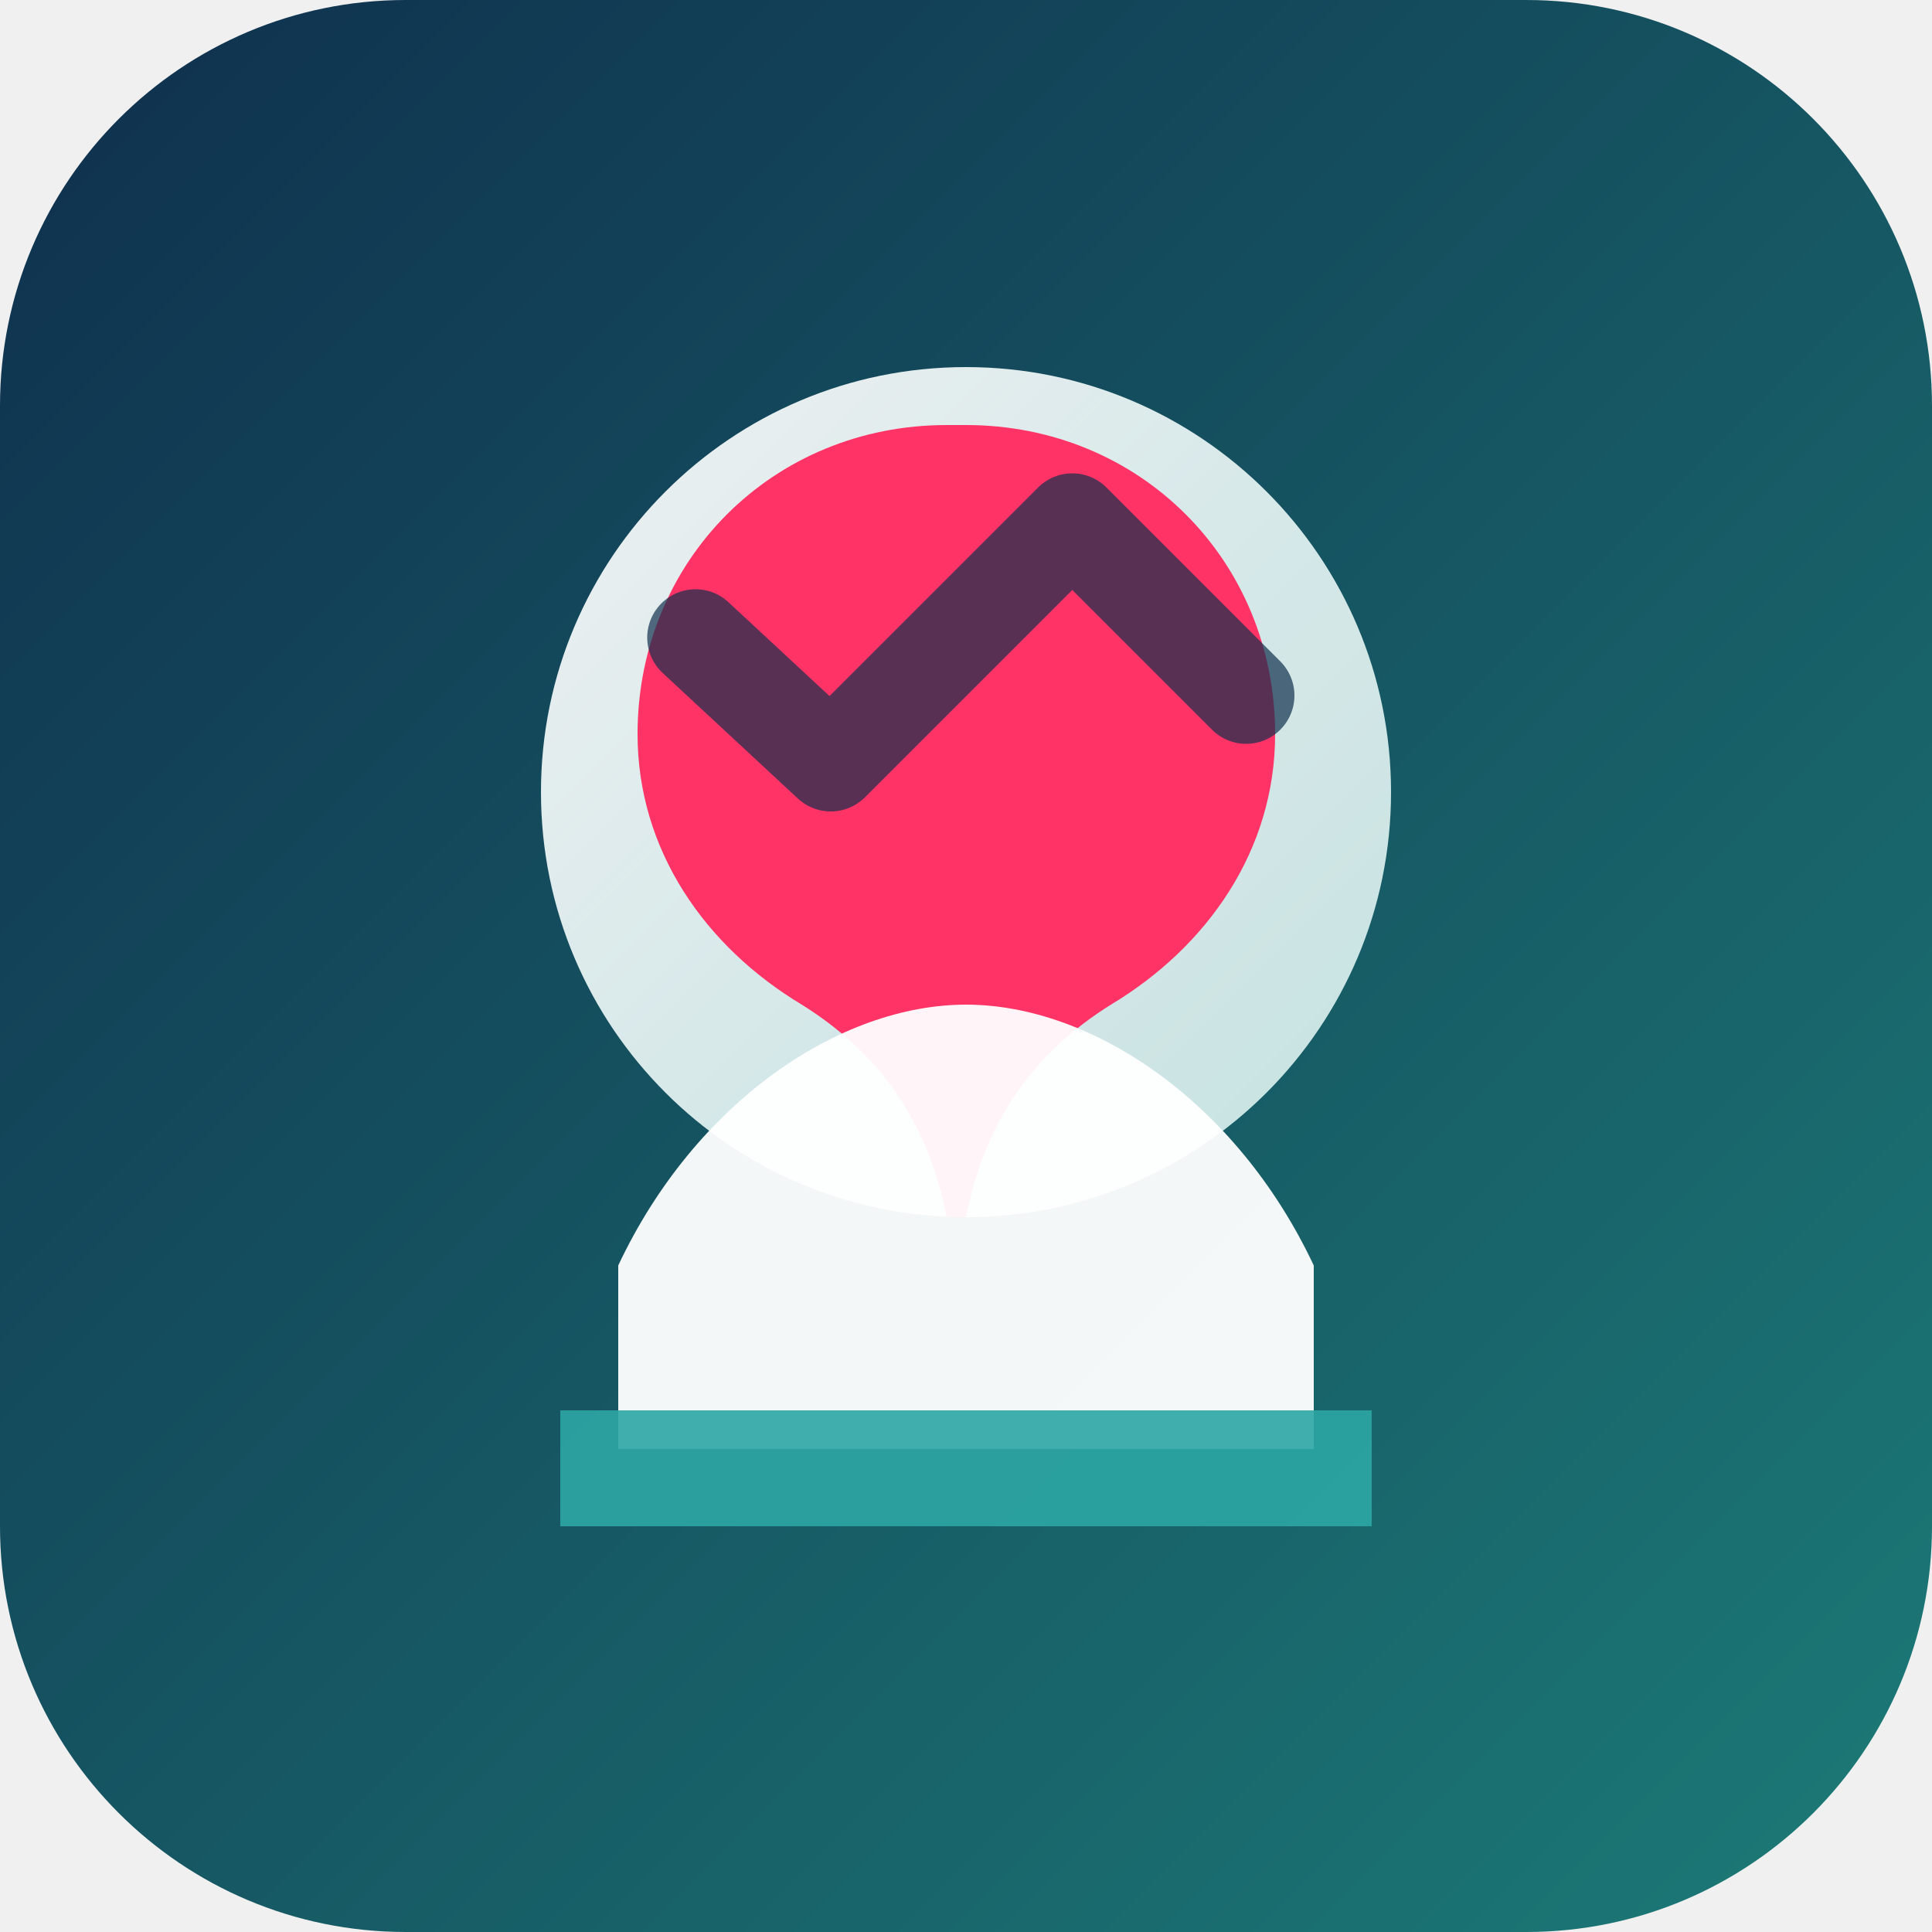
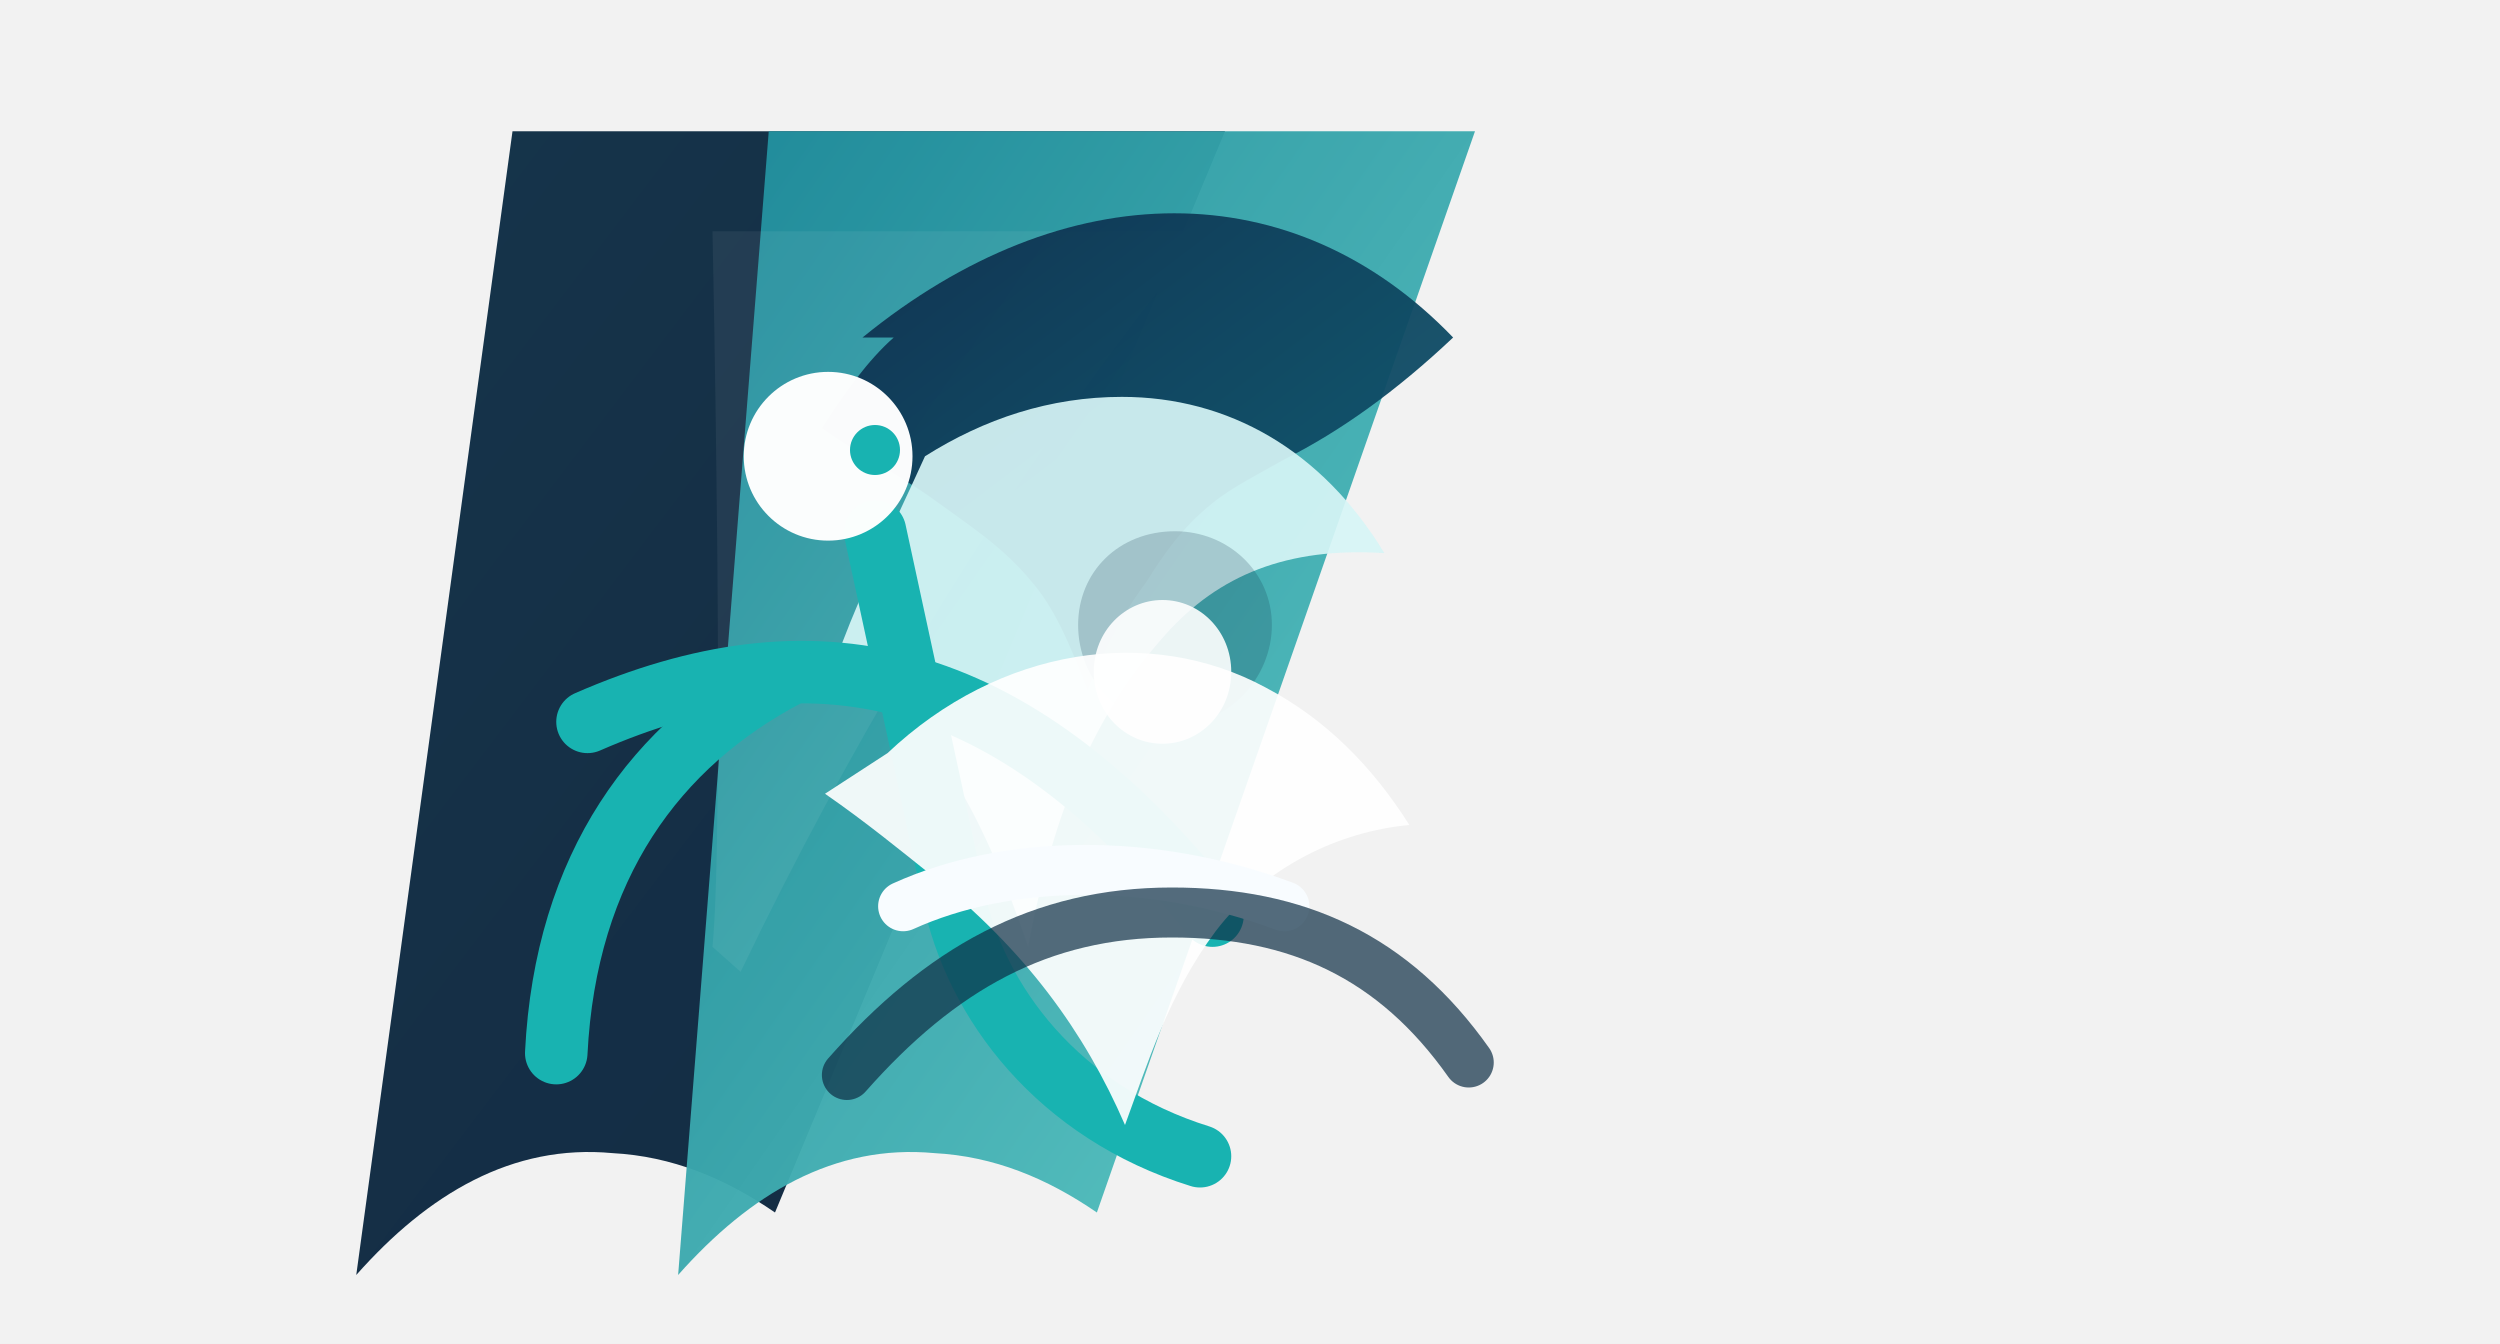
- <svg xmlns="http://www.w3.org/2000/svg" viewBox="0 0 200 200" role="img" aria-label="Logo Seguridad y Talento">
+ <svg xmlns="http://www.w3.org/2000/svg" viewBox="0 0 800 430" role="img" aria-label="Logo de Seguridad y Talento">
  <defs>
-     <linearGradient id="bg" x1="0" y1="0" x2="1" y2="1">
+     <linearGradient id="shieldLeft" x1="0" x2="1" y1="0" y2="1">
+       <stop offset="0%" stop-color="#0d2e45" />
+       <stop offset="100%" stop-color="#0a213a" />
+     </linearGradient>
+     <linearGradient id="shieldRight" x1="0" x2="1" y1="0" y2="1">
+       <stop offset="0%" stop-color="#1e8d9c" />
+       <stop offset="100%" stop-color="#5bc8c3" />
+     </linearGradient>
+     <linearGradient id="core" x1="0" x2="1" y1="0" y2="1">
      <stop offset="0%" stop-color="#0f2f4d" />
-       <stop offset="100%" stop-color="#1c7b77" />
-     </linearGradient>
-     <linearGradient id="panel" x1="0" y1="0" x2="1" y2="1">
-       <stop offset="0%" stop-color="#ffffff" stop-opacity="0.96" />
-       <stop offset="100%" stop-color="#dff6f4" stop-opacity="0.9" />
+       <stop offset="100%" stop-color="#0f5b73" />
    </linearGradient>
  </defs>
-   <rect width="200" height="200" rx="42" fill="url(#bg)" />
-   <circle cx="100" cy="82" r="44" fill="url(#panel)" opacity="0.96" />
-   <path d="M100 44c18 0 32 14 32 32 0 12-7 22-17 28-8 5-13 12-15 22h-2c-2-10-7-17-15-22-10-6-17-16-17-28 0-18 14-32 32-32Z" fill="#ff3366" />
-   <path d="M64 131c8-17 23-27 36-27 13 0 28 10 36 27v19H64v-19Z" fill="#ffffff" opacity="0.95" />
-   <path d="M58 146h84v12H58z" fill="#2ca6a4" opacity="0.9" />
-   <path d="M72 66l14 13 25-25 18 18" fill="none" stroke="#0f2f4d" stroke-width="10" stroke-linecap="round" stroke-linejoin="round" opacity="0.7" />
+   <rect width="800" height="430" fill="#f2f2f2" />
+   <g transform="translate(38 24)">
+     <path d="M126 18h228L210 364c-16-11-33-18-52-19-32-3-59 13-82 39L126 18Z" fill="url(#shieldLeft)" opacity="0.96" />
+     <path d="M208 18h226L313 364c-16-11-33-18-52-19-32-3-59 13-82 39L208 18Z" fill="url(#shieldRight)" opacity="0.96" />
+     <path d="M190 50h158c0 0-78 89-149 237l-9-8C194 237 190 50 190 50Z" fill="rgba(255,255,255,0.06)" />
+     <path d="M238 84c65-53 138-53 189 0-18 17-36 30-54 39-7 4-17 9-23 14-10 8-16 17-21 25-6 8-12 18-19 35-6-16-11-27-18-35-9-11-20-18-31-26-11-8-22-13-36-23 7-11 15-22 23-29Z" fill="url(#core)" opacity="0.95" />
+     <path d="M258 122c19-12 40-19 63-19 34 0 64 17 84 50-31-2-53 7-70 26-26 29-37 63-44 100-14-41-28-68-60-96 8-21 17-39 27-61Z" fill="#d7f5f6" opacity="0.92" />
+     <path d="M150 207c71-31 135-20 200 62" fill="none" stroke="#18b3b1" stroke-width="20" stroke-linecap="round" />
+     <path d="M214 192c-42 22-71 61-74 121" fill="none" stroke="#18b3b1" stroke-width="20" stroke-linecap="round" />
+     <path d="M242 146c0 0 18 83 25 116 7 35 34 70 79 84" fill="none" stroke="#18b3b1" stroke-width="20" stroke-linecap="round" />
+     <circle cx="227" cy="122" r="27" fill="#fff" opacity="0.98" />
+     <circle cx="242" cy="120" r="8" fill="#18b3b1" />
+     <path d="M338 146c17 0 31 13 31 30 0 17-14 32-31 32-18 0-31-15-31-32 0-17 13-30 31-30Z" fill="#0d2e45" opacity="0.2" />
+     <path d="M334 168c12 0 22 10 22 23s-10 23-22 23-22-10-22-23 10-23 22-23Z" fill="#fff" opacity="0.9" />
+     <path d="M246 217c36-34 84-41 121-21 19 10 34 25 46 44-22 2-46 13-62 34-15 20-22 43-29 62-13-30-32-56-62-80-10-8-21-17-34-26Z" fill="#fff" opacity="0.92" />
+     <path d="M251 266c33-15 79-16 122 0" fill="none" stroke="#f8fcff" stroke-width="16" stroke-linecap="round" />
+     <path d="M233 320c30-34 62-52 104-52 40 0 71 14 95 48" fill="none" stroke="#0d2e45" stroke-width="16" stroke-linecap="round" opacity="0.7" />
+   </g>
</svg>
